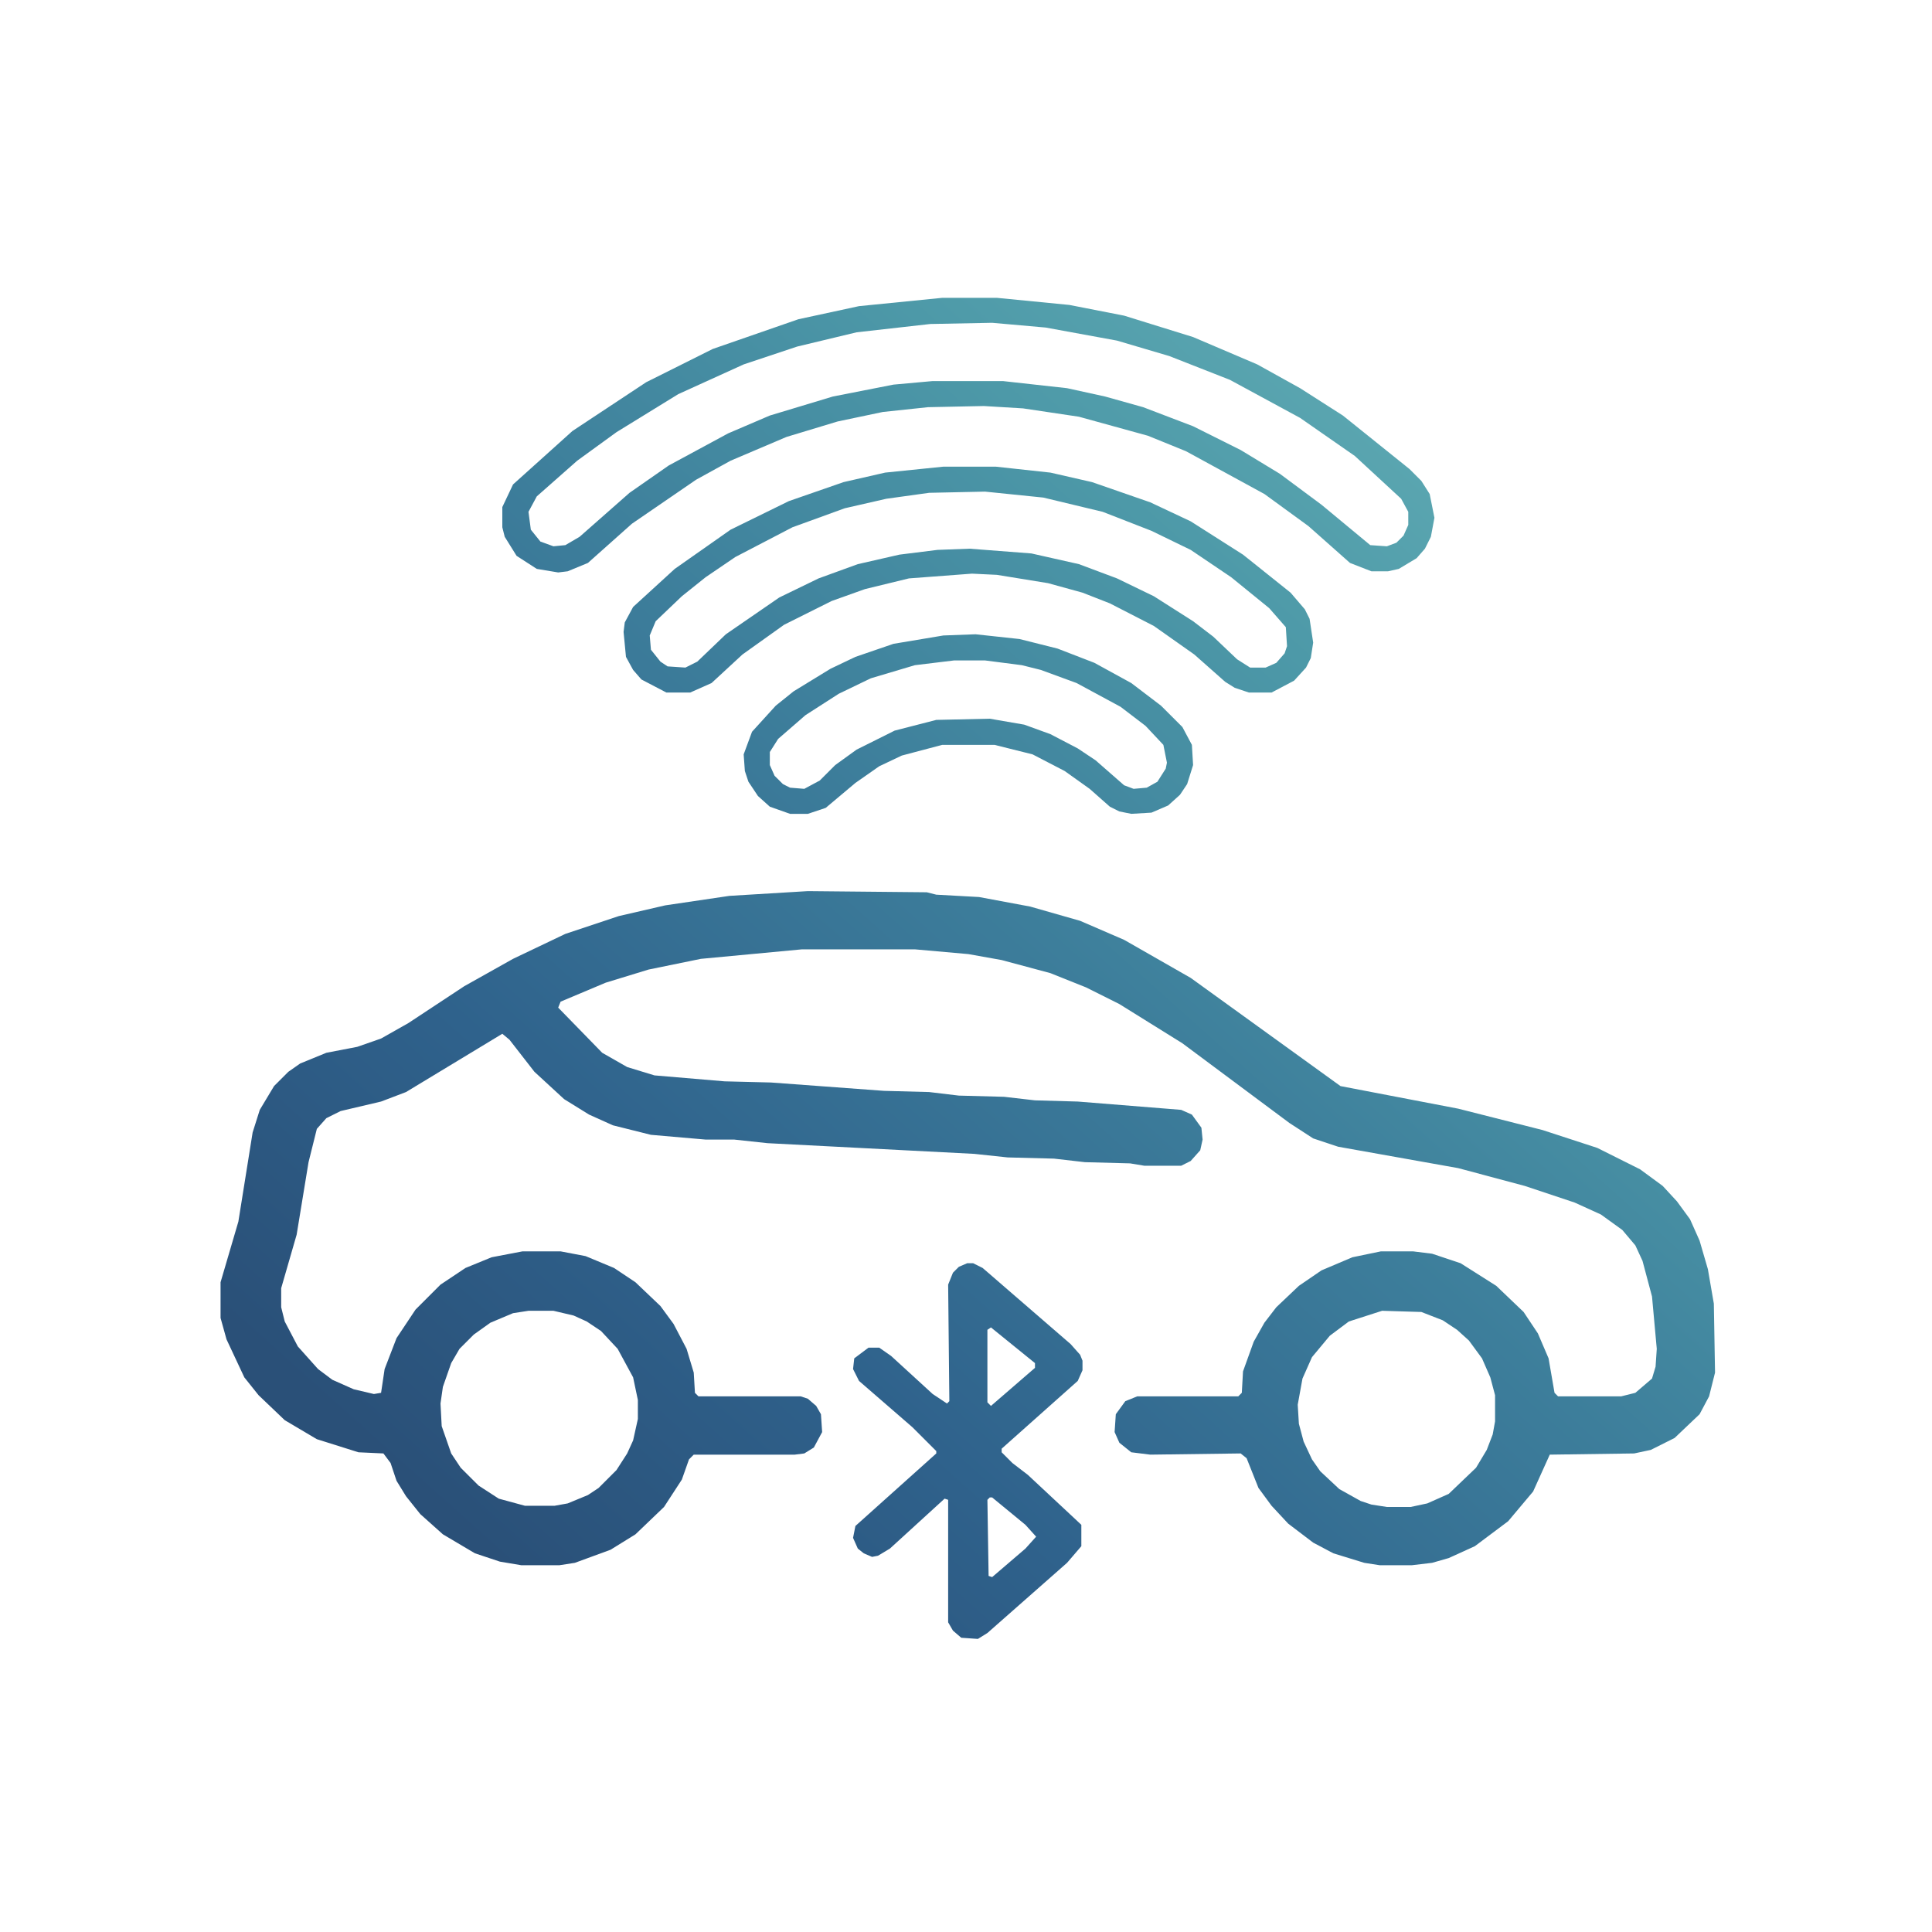
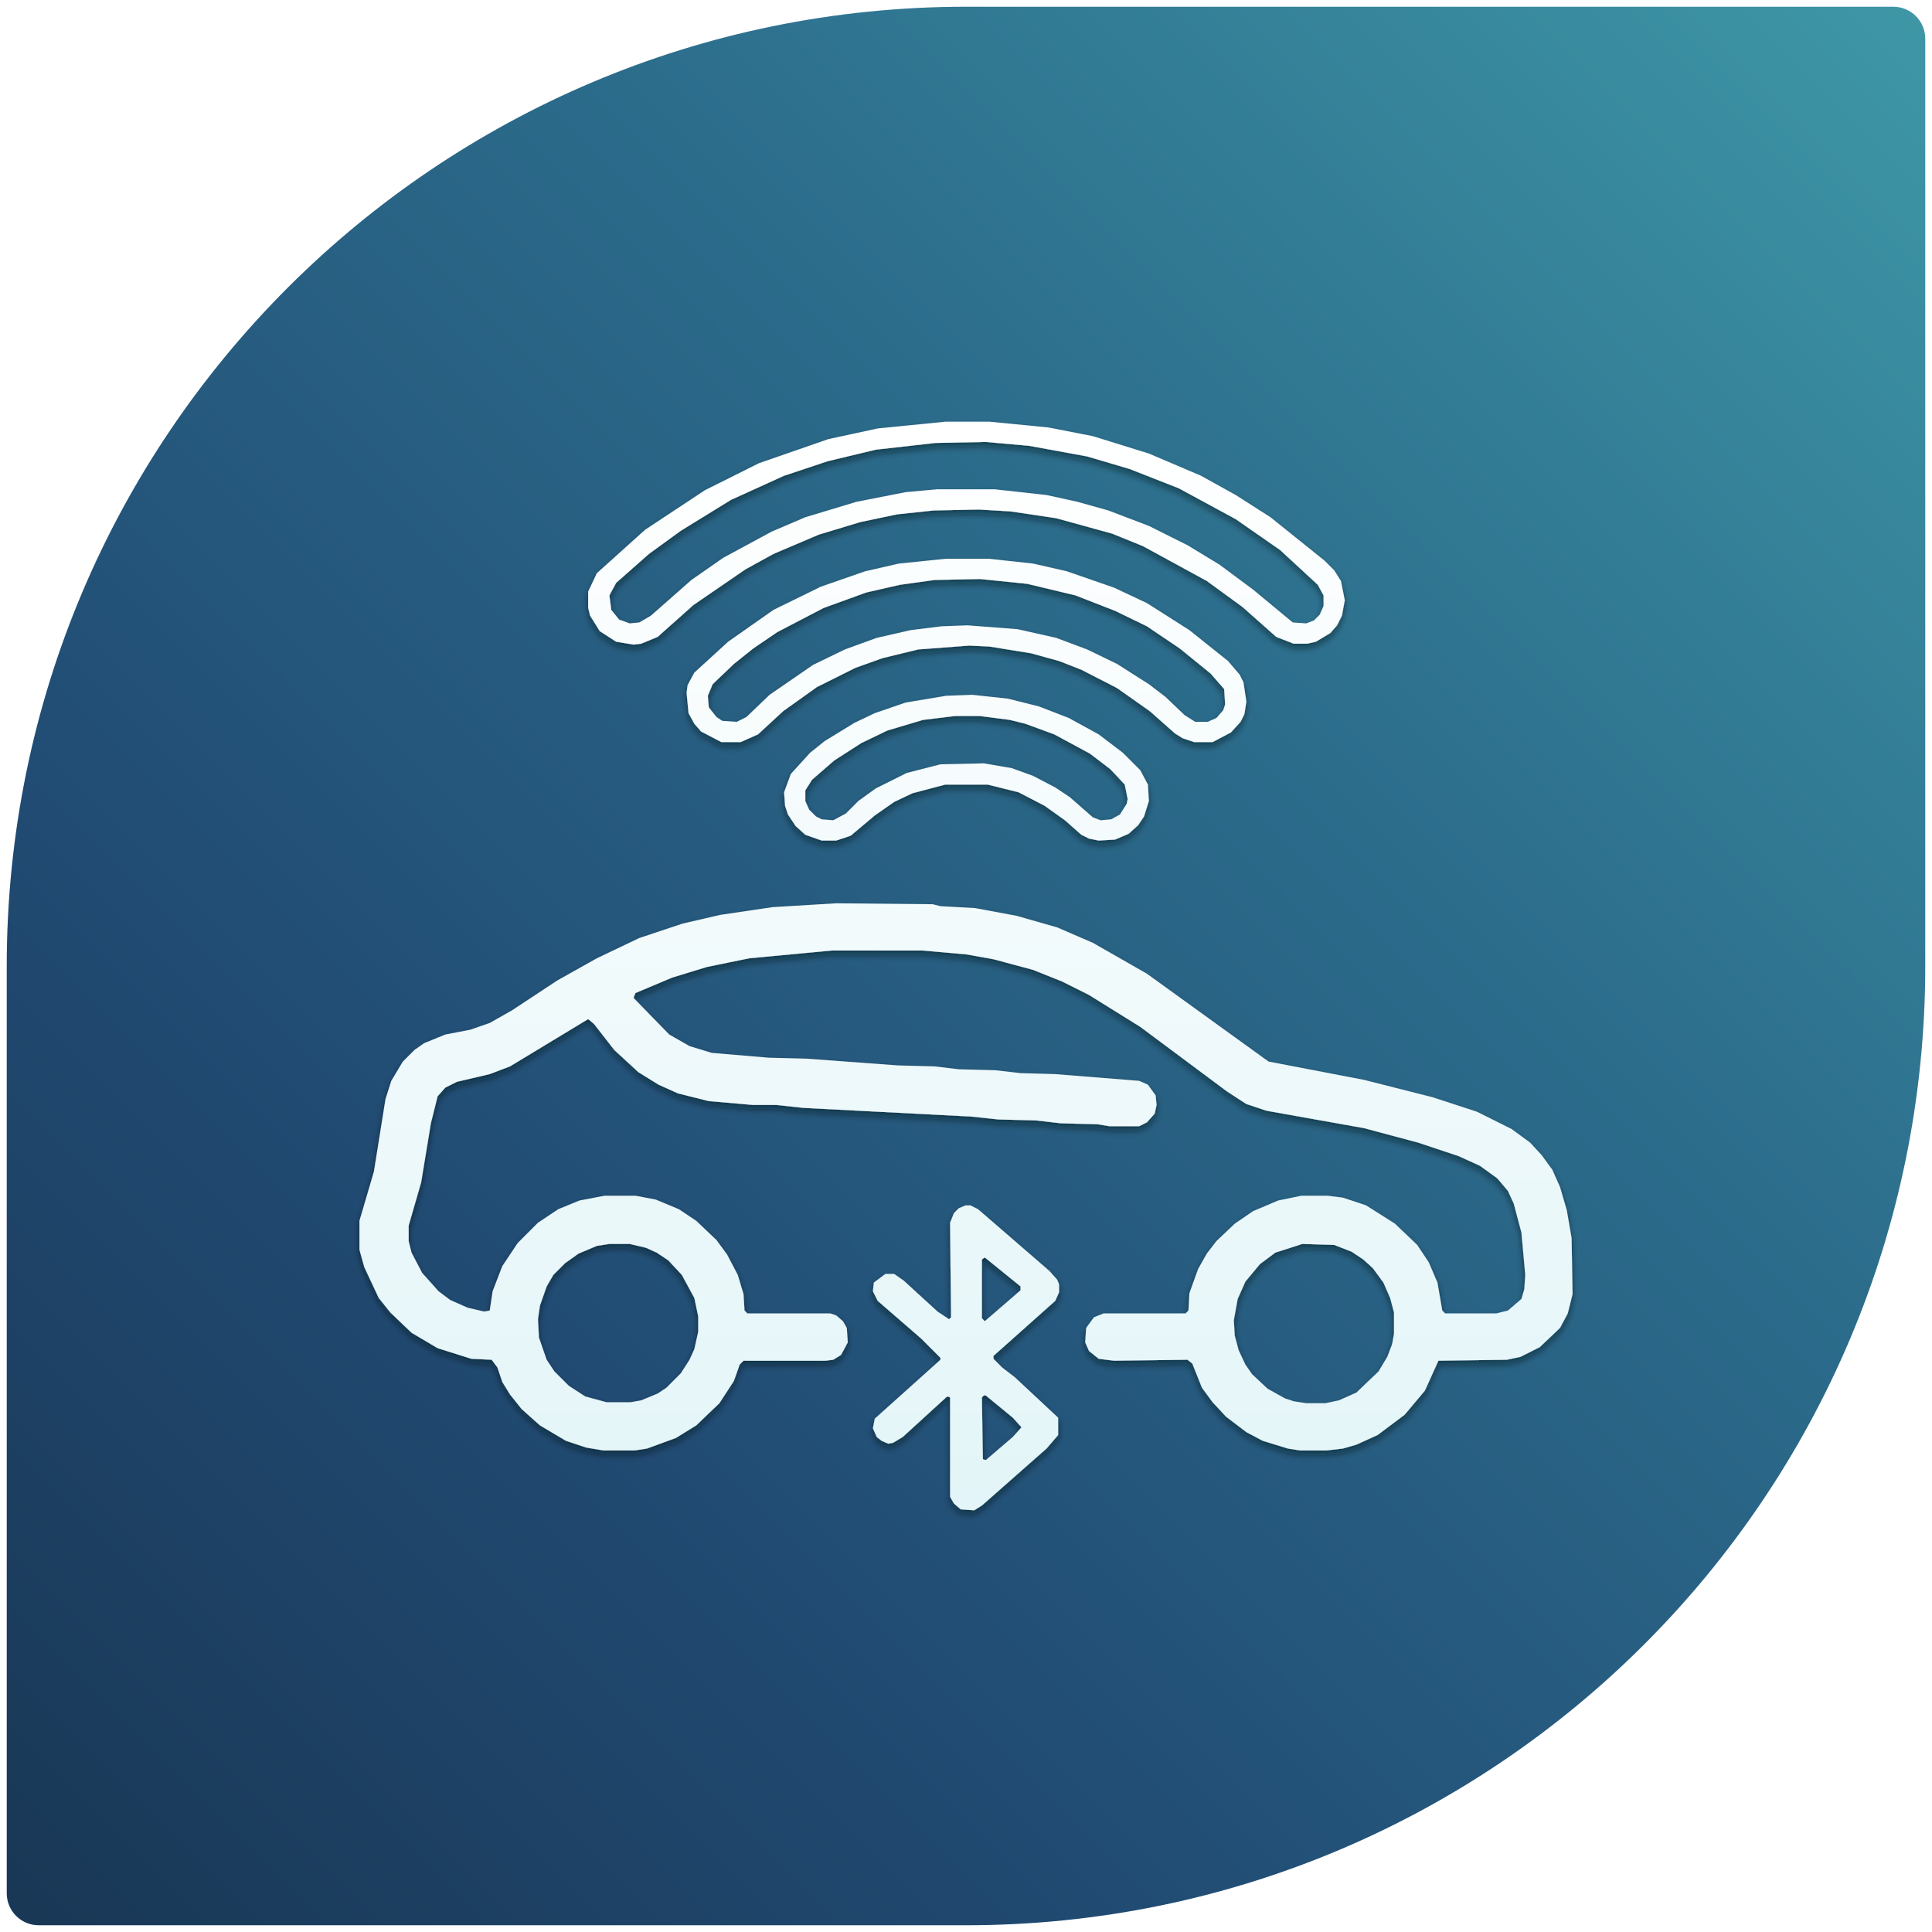
- <svg xmlns="http://www.w3.org/2000/svg" viewBox="0 0 500 500" width="100%" height="100%">
+ <svg xmlns="http://www.w3.org/2000/svg" version="1.1" width="86px" height="86px" viewBox="0 0 86 86">
  <defs>
-     <linearGradient id="mainGradient" x1="12%" y1="88%" x2="88%" y2="12%">
-       <stop offset="0%" stop-color="#2a5078" />
-       <stop offset="25%" stop-color="#2f628c" />
-       <stop offset="55%" stop-color="#3d7e9b" />
-       <stop offset="80%" stop-color="#4d99a8" />
-       <stop offset="100%" stop-color="#5faab3" />
+     <linearGradient id="bgGradient" gradientUnits="userSpaceOnUse" x1="0.3" y1="85.7" x2="85.7" y2="0.3">
+       <stop offset="0%" stop-color="#193755" />
+       <stop offset="30%" stop-color="#214b73" />
+       <stop offset="65%" stop-color="#2c6d8c" />
+       <stop offset="100%" stop-color="#3e97a6" />
    </linearGradient>
+     <linearGradient id="glyphGradient" gradientUnits="userSpaceOnUse" x1="0" y1="77" x2="0" y2="424">
+       <stop offset="0%" stop-color="#ffffff" />
+       <stop offset="100%" stop-color="#e3f5f8" />
+     </linearGradient>
+     <filter id="glyphShadow" x="-15%" y="-15%" width="130%" height="130%">
+       <feDropShadow dx="0" dy="1.4" stdDeviation="1.1" flood-color="#040e18" flood-opacity="0.5" />
+     </filter>
  </defs>
-   <path fill="url(#mainGradient)" fill-rule="evenodd" d="M 250.31 326.92 L 248.15 327.85 L 246.62 329.38 L 245.38 332.46 L 245.69 362.62 L 245.08 363.23 L 241.38 360.77 L 230.62 350.92 L 227.54 348.77 L 224.77 348.77 L 221.08 351.54 L 220.77 354.31 L 222.31 357.38 L 236.15 369.38 L 242.31 375.54 L 242.31 376.15 L 221.38 394.92 L 220.77 398.00 L 222.00 400.77 L 223.54 402.00 L 225.69 402.92 L 227.23 402.62 L 230.31 400.77 L 244.46 387.85 L 245.38 388.15 L 245.38 419.85 L 246.62 422.00 L 248.77 423.85 L 253.08 424.15 L 255.54 422.62 L 276.15 404.46 L 279.85 400.15 L 279.85 394.62 L 266.00 381.69 L 262.00 378.62 L 259.23 375.85 L 259.23 374.92 L 278.92 357.38 L 280.15 354.62 L 280.15 352.15 L 279.54 350.62 L 277.08 347.85 L 254.31 328.15 L 251.85 326.92 Z M 256.15 387.54 L 256.77 387.54 L 265.38 394.62 L 268.15 397.69 L 265.38 400.77 L 256.77 408.15 L 255.85 407.85 L 255.54 388.15 Z M 256.46 343.54 L 267.85 352.77 L 267.85 354.00 L 256.46 363.85 L 255.54 362.92 L 255.54 344.15 Z M 57.08 331.85 L 57.08 341.08 L 58.62 346.62 L 63.23 356.46 L 66.92 361.08 L 73.69 367.54 L 82.00 372.46 L 92.77 375.85 L 99.23 376.15 L 101.08 378.62 L 102.62 383.23 L 105.08 387.23 L 108.77 391.85 L 114.62 397.08 L 122.92 402.00 L 129.38 404.15 L 134.92 405.08 L 144.77 405.08 L 148.77 404.46 L 158.00 401.08 L 164.46 397.08 L 171.85 390.00 L 176.46 382.92 L 178.31 377.69 L 179.54 376.46 L 205.69 376.46 L 208.15 376.15 L 210.62 374.62 L 212.77 370.62 L 212.46 366.00 L 211.23 363.85 L 209.08 362.00 L 207.23 361.38 L 180.77 361.38 L 179.85 360.46 L 179.54 355.23 L 177.69 349.08 L 174.31 342.62 L 170.92 338.00 L 164.46 331.85 L 158.92 328.15 L 151.54 325.08 L 145.08 323.85 L 135.23 323.85 L 127.23 325.38 L 120.46 328.15 L 114.00 332.46 L 107.54 338.92 L 102.62 346.31 L 99.54 354.31 L 98.62 360.46 L 96.77 360.77 L 91.54 359.54 L 86.00 357.08 L 82.31 354.31 L 77.08 348.46 L 73.69 342.00 L 72.77 338.31 L 72.77 333.38 L 76.77 319.54 L 79.85 300.77 L 82.00 292.15 L 84.46 289.38 L 88.15 287.54 L 98.62 285.08 L 105.08 282.62 L 130.00 267.54 L 131.85 269.08 L 138.31 277.38 L 146.00 284.46 L 152.46 288.46 L 158.62 291.23 L 168.46 293.69 L 182.62 294.92 L 190.00 294.92 L 198.62 295.85 L 252.15 298.62 L 260.77 299.54 L 272.77 299.85 L 280.77 300.77 L 292.46 301.08 L 296.15 301.69 L 305.69 301.69 L 308.15 300.46 L 310.62 297.69 L 311.23 294.92 L 310.92 291.85 L 308.46 288.46 L 305.69 287.23 L 278.92 285.08 L 267.85 284.77 L 259.85 283.85 L 248.15 283.54 L 240.46 282.62 L 228.77 282.31 L 199.54 280.15 L 187.54 279.85 L 169.38 278.31 L 162.31 276.15 L 155.85 272.46 L 144.46 260.77 L 145.08 259.23 L 156.77 254.31 L 167.85 250.92 L 181.38 248.15 L 207.54 245.69 L 236.77 245.69 L 250.62 246.92 L 259.23 248.46 L 271.85 251.85 L 281.08 255.54 L 289.69 259.85 L 306.00 270.00 L 333.69 290.62 L 339.85 294.62 L 346.31 296.77 L 377.38 302.31 L 394.62 306.92 L 407.54 311.23 L 414.31 314.31 L 419.85 318.31 L 423.23 322.31 L 425.08 326.31 L 427.54 335.54 L 428.77 349.08 L 428.46 353.69 L 427.54 356.77 L 423.23 360.46 L 419.54 361.38 L 403.23 361.38 L 402.31 360.46 L 400.77 351.54 L 398.00 345.08 L 394.31 339.54 L 387.23 332.77 L 378.00 326.92 L 370.62 324.46 L 365.69 323.85 L 357.38 323.85 L 350.00 325.38 L 342.00 328.77 L 336.15 332.77 L 330.31 338.31 L 327.23 342.31 L 324.46 347.23 L 321.69 354.92 L 321.38 360.46 L 320.46 361.38 L 294.31 361.38 L 291.23 362.62 L 288.77 366.00 L 288.46 370.62 L 289.69 373.38 L 292.77 375.85 L 297.69 376.46 L 321.08 376.15 L 322.62 377.38 L 325.69 385.08 L 329.08 389.69 L 333.38 394.31 L 339.85 399.23 L 345.08 402.00 L 353.08 404.46 L 357.08 405.08 L 365.38 405.08 L 370.62 404.46 L 374.92 403.23 L 381.69 400.15 L 390.31 393.69 L 396.77 386.00 L 401.08 376.46 L 422.92 376.15 L 427.23 375.23 L 433.38 372.15 L 439.85 366.00 L 442.31 361.38 L 443.85 355.23 L 443.54 337.38 L 442.00 328.46 L 439.85 321.08 L 437.38 315.54 L 434.00 310.92 L 430.31 306.92 L 424.46 302.62 L 413.38 297.08 L 399.23 292.46 L 377.38 286.92 L 346.92 281.08 L 308.15 253.08 L 290.92 243.23 L 279.54 238.31 L 266.62 234.62 L 253.38 232.15 L 242.31 231.54 L 239.85 230.92 L 209.08 230.62 L 188.77 231.85 L 172.15 234.31 L 160.15 237.08 L 146.31 241.69 L 132.77 248.15 L 120.15 255.23 L 105.69 264.77 L 98.62 268.77 L 92.46 270.92 L 84.46 272.46 L 77.69 275.23 L 74.62 277.38 L 70.92 281.08 L 67.23 287.23 L 65.38 293.08 L 61.69 316.15 Z M 357.69 339.23 L 367.85 339.54 L 373.38 341.69 L 377.08 344.15 L 380.15 346.92 L 383.54 351.54 L 385.69 356.46 L 386.92 361.08 L 386.92 367.85 L 386.31 371.23 L 384.77 375.23 L 382.00 379.85 L 374.92 386.62 L 369.38 389.08 L 365.08 390.00 L 358.92 390.00 L 354.92 389.38 L 352.15 388.46 L 346.62 385.38 L 341.69 380.77 L 339.54 377.69 L 337.38 373.08 L 336.15 368.46 L 335.85 363.54 L 337.08 356.77 L 339.54 351.23 L 344.15 345.69 L 349.08 342.00 Z M 132.77 339.85 L 136.77 339.23 L 143.23 339.23 L 148.46 340.46 L 151.85 342.00 L 155.54 344.46 L 159.85 349.08 L 163.85 356.46 L 165.08 362.31 L 165.08 367.23 L 163.85 372.77 L 162.31 376.15 L 159.54 380.46 L 154.92 385.08 L 152.15 386.92 L 146.92 389.08 L 143.54 389.69 L 135.85 389.69 L 129.08 387.85 L 123.85 384.46 L 119.23 379.85 L 116.77 376.15 L 114.31 369.08 L 114.00 363.23 L 114.62 358.92 L 116.77 352.77 L 118.92 349.08 L 122.62 345.38 L 126.92 342.31 Z M 192.46 195.23 L 192.77 199.54 L 193.69 202.31 L 196.15 206.00 L 199.23 208.77 L 204.46 210.62 L 209.08 210.62 L 213.69 209.08 L 221.38 202.62 L 227.54 198.31 L 233.38 195.54 L 243.85 192.77 L 257.38 192.77 L 267.23 195.23 L 275.54 199.54 L 282.00 204.15 L 287.23 208.77 L 289.69 210.00 L 292.77 210.62 L 298.00 210.31 L 302.31 208.46 L 305.38 205.69 L 307.23 202.92 L 308.77 198.00 L 308.46 192.77 L 306.00 188.15 L 300.46 182.62 L 292.77 176.77 L 283.23 171.54 L 273.69 167.85 L 263.85 165.38 L 252.46 164.15 L 244.15 164.46 L 231.23 166.62 L 221.38 170.00 L 214.92 173.08 L 205.38 178.92 L 200.77 182.62 L 194.62 189.38 Z M 199.23 194.62 L 201.38 191.23 L 208.46 185.08 L 217.08 179.54 L 225.38 175.54 L 236.77 172.15 L 246.92 170.92 L 254.92 170.92 L 264.46 172.15 L 269.38 173.38 L 278.62 176.77 L 290.00 182.92 L 296.46 187.85 L 301.08 192.77 L 302.00 197.38 L 301.69 198.92 L 299.54 202.31 L 296.77 203.85 L 293.38 204.15 L 290.92 203.23 L 283.54 196.77 L 278.92 193.69 L 271.85 190.00 L 265.08 187.54 L 256.15 186.00 L 242.31 186.31 L 231.54 189.08 L 221.69 194.00 L 216.15 198.00 L 212.15 202.00 L 208.15 204.15 L 204.46 203.85 L 202.62 202.92 L 200.46 200.77 L 199.23 198.00 Z M 161.38 163.54 L 162.00 170.00 L 163.85 173.38 L 166.00 175.85 L 172.46 179.23 L 178.62 179.23 L 184.15 176.77 L 192.15 169.38 L 202.92 161.69 L 215.23 155.54 L 223.85 152.46 L 235.23 149.69 L 251.54 148.46 L 258.00 148.77 L 271.23 150.92 L 280.15 153.38 L 287.23 156.15 L 298.62 162.00 L 309.08 169.38 L 317.08 176.46 L 319.54 178.00 L 323.23 179.23 L 329.08 179.23 L 334.92 176.15 L 338.00 172.77 L 339.23 170.31 L 339.85 166.31 L 338.92 160.15 L 337.69 157.69 L 334.00 153.38 L 321.69 143.54 L 308.15 134.92 L 297.69 130.00 L 282.62 124.77 L 271.85 122.31 L 257.69 120.77 L 244.15 120.77 L 229.08 122.31 L 218.31 124.77 L 204.15 129.69 L 189.08 137.08 L 174.62 147.23 L 163.85 157.08 L 161.69 161.08 Z M 168.15 164.46 L 169.69 160.77 L 176.46 154.31 L 182.62 149.38 L 190.31 144.15 L 205.08 136.46 L 218.62 131.54 L 229.38 129.08 L 240.46 127.54 L 254.92 127.23 L 270.00 128.77 L 285.38 132.46 L 298.00 137.38 L 308.15 142.31 L 318.62 149.38 L 328.46 157.38 L 332.77 162.31 L 333.08 167.23 L 332.46 169.08 L 330.31 171.54 L 327.54 172.77 L 323.54 172.77 L 320.15 170.62 L 314.00 164.77 L 308.77 160.77 L 298.62 154.31 L 289.08 149.69 L 279.23 146.00 L 266.92 143.23 L 250.92 142.00 L 242.62 142.31 L 232.77 143.54 L 222.00 146.00 L 211.85 149.69 L 201.69 154.62 L 187.85 164.15 L 180.46 171.23 L 177.38 172.77 L 172.77 172.46 L 170.92 171.23 L 168.46 168.15 Z M 130.00 131.23 L 130.00 136.46 L 130.62 138.92 L 133.69 143.85 L 138.92 147.23 L 144.46 148.15 L 146.92 147.85 L 152.15 145.69 L 163.54 135.54 L 180.15 124.15 L 189.08 119.23 L 203.54 113.08 L 216.77 109.08 L 228.46 106.62 L 240.15 105.38 L 254.62 105.08 L 264.77 105.69 L 279.23 107.85 L 297.08 112.77 L 306.92 116.77 L 327.23 127.85 L 338.62 136.15 L 349.38 145.69 L 354.92 147.85 L 359.23 147.85 L 362.00 147.23 L 366.62 144.46 L 368.77 142.00 L 370.31 138.92 L 371.23 134.00 L 370.00 127.85 L 367.85 124.46 L 364.77 121.38 L 347.54 107.54 L 336.46 100.46 L 325.38 94.31 L 308.77 87.23 L 290.92 81.69 L 276.77 78.92 L 258.00 77.08 L 243.85 77.08 L 222.31 79.23 L 206.62 82.62 L 184.46 90.31 L 167.23 98.92 L 148.15 111.54 L 132.77 125.38 Z M 136.77 132.46 L 138.92 128.46 L 149.38 119.23 L 159.54 111.85 L 175.54 102.00 L 192.46 94.31 L 206.31 89.69 L 221.69 86.00 L 240.77 83.85 L 256.77 83.54 L 270.62 84.77 L 289.08 88.15 L 302.62 92.15 L 318.31 98.31 L 336.46 108.15 L 350.62 118.00 L 362.62 129.08 L 364.46 132.46 L 364.46 135.85 L 363.23 138.62 L 361.38 140.46 L 358.92 141.38 L 354.62 141.08 L 342.00 130.62 L 331.23 122.62 L 321.08 116.46 L 308.77 110.31 L 295.85 105.38 L 286.00 102.62 L 276.15 100.46 L 259.54 98.62 L 241.38 98.62 L 231.23 99.54 L 215.54 102.62 L 199.23 107.54 L 188.46 112.15 L 173.08 120.46 L 162.92 127.54 L 150.00 138.92 L 146.31 141.08 L 143.23 141.38 L 139.85 140.15 L 137.38 137.08 Z" />
+   <path fill="url(#bgGradient)" d="M84.277,0.3H43C19.417,0.3,0.3,19.418,0.3,43v41.277c0,0.786,0.637,1.423,1.423,1.423H43 c23.583,0,42.7-19.118,42.7-42.7V1.723C85.7,0.937,85.063,0.3,84.277,0.3z" />
+   <g transform="translate(8.031, 8.010) scale(0.139618)" filter="url(#glyphShadow)">
+     <path fill="url(#glyphGradient)" fill-rule="evenodd" d="M 250.31 326.92 L 248.15 327.85 L 246.62 329.38 L 245.38 332.46 L 245.69 362.62 L 245.08 363.23 L 241.38 360.77 L 230.62 350.92 L 227.54 348.77 L 224.77 348.77 L 221.08 351.54 L 220.77 354.31 L 222.31 357.38 L 236.15 369.38 L 242.31 375.54 L 242.31 376.15 L 221.38 394.92 L 220.77 398.00 L 222.00 400.77 L 223.54 402.00 L 225.69 402.92 L 227.23 402.62 L 230.31 400.77 L 244.46 387.85 L 245.38 388.15 L 245.38 419.85 L 246.62 422.00 L 248.77 423.85 L 253.08 424.15 L 255.54 422.62 L 276.15 404.46 L 279.85 400.15 L 279.85 394.62 L 266.00 381.69 L 262.00 378.62 L 259.23 375.85 L 259.23 374.92 L 278.92 357.38 L 280.15 354.62 L 280.15 352.15 L 279.54 350.62 L 277.08 347.85 L 254.31 328.15 L 251.85 326.92 Z M 256.15 387.54 L 256.77 387.54 L 265.38 394.62 L 268.15 397.69 L 265.38 400.77 L 256.77 408.15 L 255.85 407.85 L 255.54 388.15 Z M 256.46 343.54 L 267.85 352.77 L 267.85 354.00 L 256.46 363.85 L 255.54 362.92 L 255.54 344.15 Z M 57.08 331.85 L 57.08 341.08 L 58.62 346.62 L 63.23 356.46 L 66.92 361.08 L 73.69 367.54 L 82.00 372.46 L 92.77 375.85 L 99.23 376.15 L 101.08 378.62 L 102.62 383.23 L 105.08 387.23 L 108.77 391.85 L 114.62 397.08 L 122.92 402.00 L 129.38 404.15 L 134.92 405.08 L 144.77 405.08 L 148.77 404.46 L 158.00 401.08 L 164.46 397.08 L 171.85 390.00 L 176.46 382.92 L 178.31 377.69 L 179.54 376.46 L 205.69 376.46 L 208.15 376.15 L 210.62 374.62 L 212.77 370.62 L 212.46 366.00 L 211.23 363.85 L 209.08 362.00 L 207.23 361.38 L 180.77 361.38 L 179.85 360.46 L 179.54 355.23 L 177.69 349.08 L 174.31 342.62 L 170.92 338.00 L 164.46 331.85 L 158.92 328.15 L 151.54 325.08 L 145.08 323.85 L 135.23 323.85 L 127.23 325.38 L 120.46 328.15 L 114.00 332.46 L 107.54 338.92 L 102.62 346.31 L 99.54 354.31 L 98.62 360.46 L 96.77 360.77 L 91.54 359.54 L 86.00 357.08 L 82.31 354.31 L 77.08 348.46 L 73.69 342.00 L 72.77 338.31 L 72.77 333.38 L 76.77 319.54 L 79.85 300.77 L 82.00 292.15 L 84.46 289.38 L 88.15 287.54 L 98.62 285.08 L 105.08 282.62 L 130.00 267.54 L 131.85 269.08 L 138.31 277.38 L 146.00 284.46 L 152.46 288.46 L 158.62 291.23 L 168.46 293.69 L 182.62 294.92 L 190.00 294.92 L 198.62 295.85 L 252.15 298.62 L 260.77 299.54 L 272.77 299.85 L 280.77 300.77 L 292.46 301.08 L 296.15 301.69 L 305.69 301.69 L 308.15 300.46 L 310.62 297.69 L 311.23 294.92 L 310.92 291.85 L 308.46 288.46 L 305.69 287.23 L 278.92 285.08 L 267.85 284.77 L 259.85 283.85 L 248.15 283.54 L 240.46 282.62 L 228.77 282.31 L 199.54 280.15 L 187.54 279.85 L 169.38 278.31 L 162.31 276.15 L 155.85 272.46 L 144.46 260.77 L 145.08 259.23 L 156.77 254.31 L 167.85 250.92 L 181.38 248.15 L 207.54 245.69 L 236.77 245.69 L 250.62 246.92 L 259.23 248.46 L 271.85 251.85 L 281.08 255.54 L 289.69 259.85 L 306.00 270.00 L 333.69 290.62 L 339.85 294.62 L 346.31 296.77 L 377.38 302.31 L 394.62 306.92 L 407.54 311.23 L 414.31 314.31 L 419.85 318.31 L 423.23 322.31 L 425.08 326.31 L 427.54 335.54 L 428.77 349.08 L 428.46 353.69 L 427.54 356.77 L 423.23 360.46 L 419.54 361.38 L 403.23 361.38 L 402.31 360.46 L 400.77 351.54 L 398.00 345.08 L 394.31 339.54 L 387.23 332.77 L 378.00 326.92 L 370.62 324.46 L 365.69 323.85 L 357.38 323.85 L 350.00 325.38 L 342.00 328.77 L 336.15 332.77 L 330.31 338.31 L 327.23 342.31 L 324.46 347.23 L 321.69 354.92 L 321.38 360.46 L 320.46 361.38 L 294.31 361.38 L 291.23 362.62 L 288.77 366.00 L 288.46 370.62 L 289.69 373.38 L 292.77 375.85 L 297.69 376.46 L 321.08 376.15 L 322.62 377.38 L 325.69 385.08 L 329.08 389.69 L 333.38 394.31 L 339.85 399.23 L 345.08 402.00 L 353.08 404.46 L 357.08 405.08 L 365.38 405.08 L 370.62 404.46 L 374.92 403.23 L 381.69 400.15 L 390.31 393.69 L 396.77 386.00 L 401.08 376.46 L 422.92 376.15 L 427.23 375.23 L 433.38 372.15 L 439.85 366.00 L 442.31 361.38 L 443.85 355.23 L 443.54 337.38 L 442.00 328.46 L 439.85 321.08 L 437.38 315.54 L 434.00 310.92 L 430.31 306.92 L 424.46 302.62 L 413.38 297.08 L 399.23 292.46 L 377.38 286.92 L 346.92 281.08 L 308.15 253.08 L 290.92 243.23 L 279.54 238.31 L 266.62 234.62 L 253.38 232.15 L 242.31 231.54 L 239.85 230.92 L 209.08 230.62 L 188.77 231.85 L 172.15 234.31 L 160.15 237.08 L 146.31 241.69 L 132.77 248.15 L 120.15 255.23 L 105.69 264.77 L 98.62 268.77 L 92.46 270.92 L 84.46 272.46 L 77.69 275.23 L 74.62 277.38 L 70.92 281.08 L 67.23 287.23 L 65.38 293.08 L 61.69 316.15 Z M 357.69 339.23 L 367.85 339.54 L 373.38 341.69 L 377.08 344.15 L 380.15 346.92 L 383.54 351.54 L 385.69 356.46 L 386.92 361.08 L 386.92 367.85 L 386.31 371.23 L 384.77 375.23 L 382.00 379.85 L 374.92 386.62 L 369.38 389.08 L 365.08 390.00 L 358.92 390.00 L 354.92 389.38 L 352.15 388.46 L 346.62 385.38 L 341.69 380.77 L 339.54 377.69 L 337.38 373.08 L 336.15 368.46 L 335.85 363.54 L 337.08 356.77 L 339.54 351.23 L 344.15 345.69 L 349.08 342.00 Z M 132.77 339.85 L 136.77 339.23 L 143.23 339.23 L 148.46 340.46 L 151.85 342.00 L 155.54 344.46 L 159.85 349.08 L 163.85 356.46 L 165.08 362.31 L 165.08 367.23 L 163.85 372.77 L 162.31 376.15 L 159.54 380.46 L 154.92 385.08 L 152.15 386.92 L 146.92 389.08 L 143.54 389.69 L 135.85 389.69 L 129.08 387.85 L 123.85 384.46 L 119.23 379.85 L 116.77 376.15 L 114.31 369.08 L 114.00 363.23 L 114.62 358.92 L 116.77 352.77 L 118.92 349.08 L 122.62 345.38 L 126.92 342.31 Z M 192.46 195.23 L 192.77 199.54 L 193.69 202.31 L 196.15 206.00 L 199.23 208.77 L 204.46 210.62 L 209.08 210.62 L 213.69 209.08 L 221.38 202.62 L 227.54 198.31 L 233.38 195.54 L 243.85 192.77 L 257.38 192.77 L 267.23 195.23 L 275.54 199.54 L 282.00 204.15 L 287.23 208.77 L 289.69 210.00 L 292.77 210.62 L 298.00 210.31 L 302.31 208.46 L 305.38 205.69 L 307.23 202.92 L 308.77 198.00 L 308.46 192.77 L 306.00 188.15 L 300.46 182.62 L 292.77 176.77 L 283.23 171.54 L 273.69 167.85 L 263.85 165.38 L 252.46 164.15 L 244.15 164.46 L 231.23 166.62 L 221.38 170.00 L 214.92 173.08 L 205.38 178.92 L 200.77 182.62 L 194.62 189.38 Z M 199.23 194.62 L 201.38 191.23 L 208.46 185.08 L 217.08 179.54 L 225.38 175.54 L 236.77 172.15 L 246.92 170.92 L 254.92 170.92 L 264.46 172.15 L 269.38 173.38 L 278.62 176.77 L 290.00 182.92 L 296.46 187.85 L 301.08 192.77 L 302.00 197.38 L 301.69 198.92 L 299.54 202.31 L 296.77 203.85 L 293.38 204.15 L 290.92 203.23 L 283.54 196.77 L 278.92 193.69 L 271.85 190.00 L 265.08 187.54 L 256.15 186.00 L 242.31 186.31 L 231.54 189.08 L 221.69 194.00 L 216.15 198.00 L 212.15 202.00 L 208.15 204.15 L 204.46 203.85 L 202.62 202.92 L 200.46 200.77 L 199.23 198.00 Z M 161.38 163.54 L 162.00 170.00 L 163.85 173.38 L 166.00 175.85 L 172.46 179.23 L 178.62 179.23 L 184.15 176.77 L 192.15 169.38 L 202.92 161.69 L 215.23 155.54 L 223.85 152.46 L 235.23 149.69 L 251.54 148.46 L 258.00 148.77 L 271.23 150.92 L 280.15 153.38 L 287.23 156.15 L 298.62 162.00 L 309.08 169.38 L 317.08 176.46 L 319.54 178.00 L 323.23 179.23 L 329.08 179.23 L 334.92 176.15 L 338.00 172.77 L 339.23 170.31 L 339.85 166.31 L 338.92 160.15 L 337.69 157.69 L 334.00 153.38 L 321.69 143.54 L 308.15 134.92 L 297.69 130.00 L 282.62 124.77 L 271.85 122.31 L 257.69 120.77 L 244.15 120.77 L 229.08 122.31 L 218.31 124.77 L 204.15 129.69 L 189.08 137.08 L 174.62 147.23 L 163.85 157.08 L 161.69 161.08 Z M 168.15 164.46 L 169.69 160.77 L 176.46 154.31 L 182.62 149.38 L 190.31 144.15 L 205.08 136.46 L 218.62 131.54 L 229.38 129.08 L 240.46 127.54 L 254.92 127.23 L 270.00 128.77 L 285.38 132.46 L 298.00 137.38 L 308.15 142.31 L 318.62 149.38 L 328.46 157.38 L 332.77 162.31 L 333.08 167.23 L 332.46 169.08 L 330.31 171.54 L 327.54 172.77 L 323.54 172.77 L 320.15 170.62 L 314.00 164.77 L 308.77 160.77 L 298.62 154.31 L 289.08 149.69 L 279.23 146.00 L 266.92 143.23 L 250.92 142.00 L 242.62 142.31 L 232.77 143.54 L 222.00 146.00 L 211.85 149.69 L 201.69 154.62 L 187.85 164.15 L 180.46 171.23 L 177.38 172.77 L 172.77 172.46 L 170.92 171.23 L 168.46 168.15 Z M 130.00 131.23 L 130.00 136.46 L 130.62 138.92 L 133.69 143.85 L 138.92 147.23 L 144.46 148.15 L 146.92 147.85 L 152.15 145.69 L 163.54 135.54 L 180.15 124.15 L 189.08 119.23 L 203.54 113.08 L 216.77 109.08 L 228.46 106.62 L 240.15 105.38 L 254.62 105.08 L 264.77 105.69 L 279.23 107.85 L 297.08 112.77 L 306.92 116.77 L 327.23 127.85 L 338.62 136.15 L 349.38 145.69 L 354.92 147.85 L 359.23 147.85 L 362.00 147.23 L 366.62 144.46 L 368.77 142.00 L 370.31 138.92 L 371.23 134.00 L 370.00 127.85 L 367.85 124.46 L 364.77 121.38 L 347.54 107.54 L 336.46 100.46 L 325.38 94.31 L 308.77 87.23 L 290.92 81.69 L 276.77 78.92 L 258.00 77.08 L 243.85 77.08 L 222.31 79.23 L 206.62 82.62 L 184.46 90.31 L 167.23 98.92 L 148.15 111.54 L 132.77 125.38 Z M 136.77 132.46 L 138.92 128.46 L 149.38 119.23 L 159.54 111.85 L 175.54 102.00 L 192.46 94.31 L 206.31 89.69 L 221.69 86.00 L 240.77 83.85 L 256.77 83.54 L 270.62 84.77 L 289.08 88.15 L 302.62 92.15 L 318.31 98.31 L 336.46 108.15 L 350.62 118.00 L 362.62 129.08 L 364.46 132.46 L 364.46 135.85 L 363.23 138.62 L 361.38 140.46 L 358.92 141.38 L 354.62 141.08 L 342.00 130.62 L 331.23 122.62 L 321.08 116.46 L 308.77 110.31 L 295.85 105.38 L 286.00 102.62 L 276.15 100.46 L 259.54 98.62 L 241.38 98.62 L 231.23 99.54 L 215.54 102.62 L 199.23 107.54 L 188.46 112.15 L 173.08 120.46 L 162.92 127.54 L 150.00 138.92 L 146.31 141.08 L 143.23 141.38 L 139.85 140.15 L 137.38 137.08 Z" />
+   </g>
</svg>
